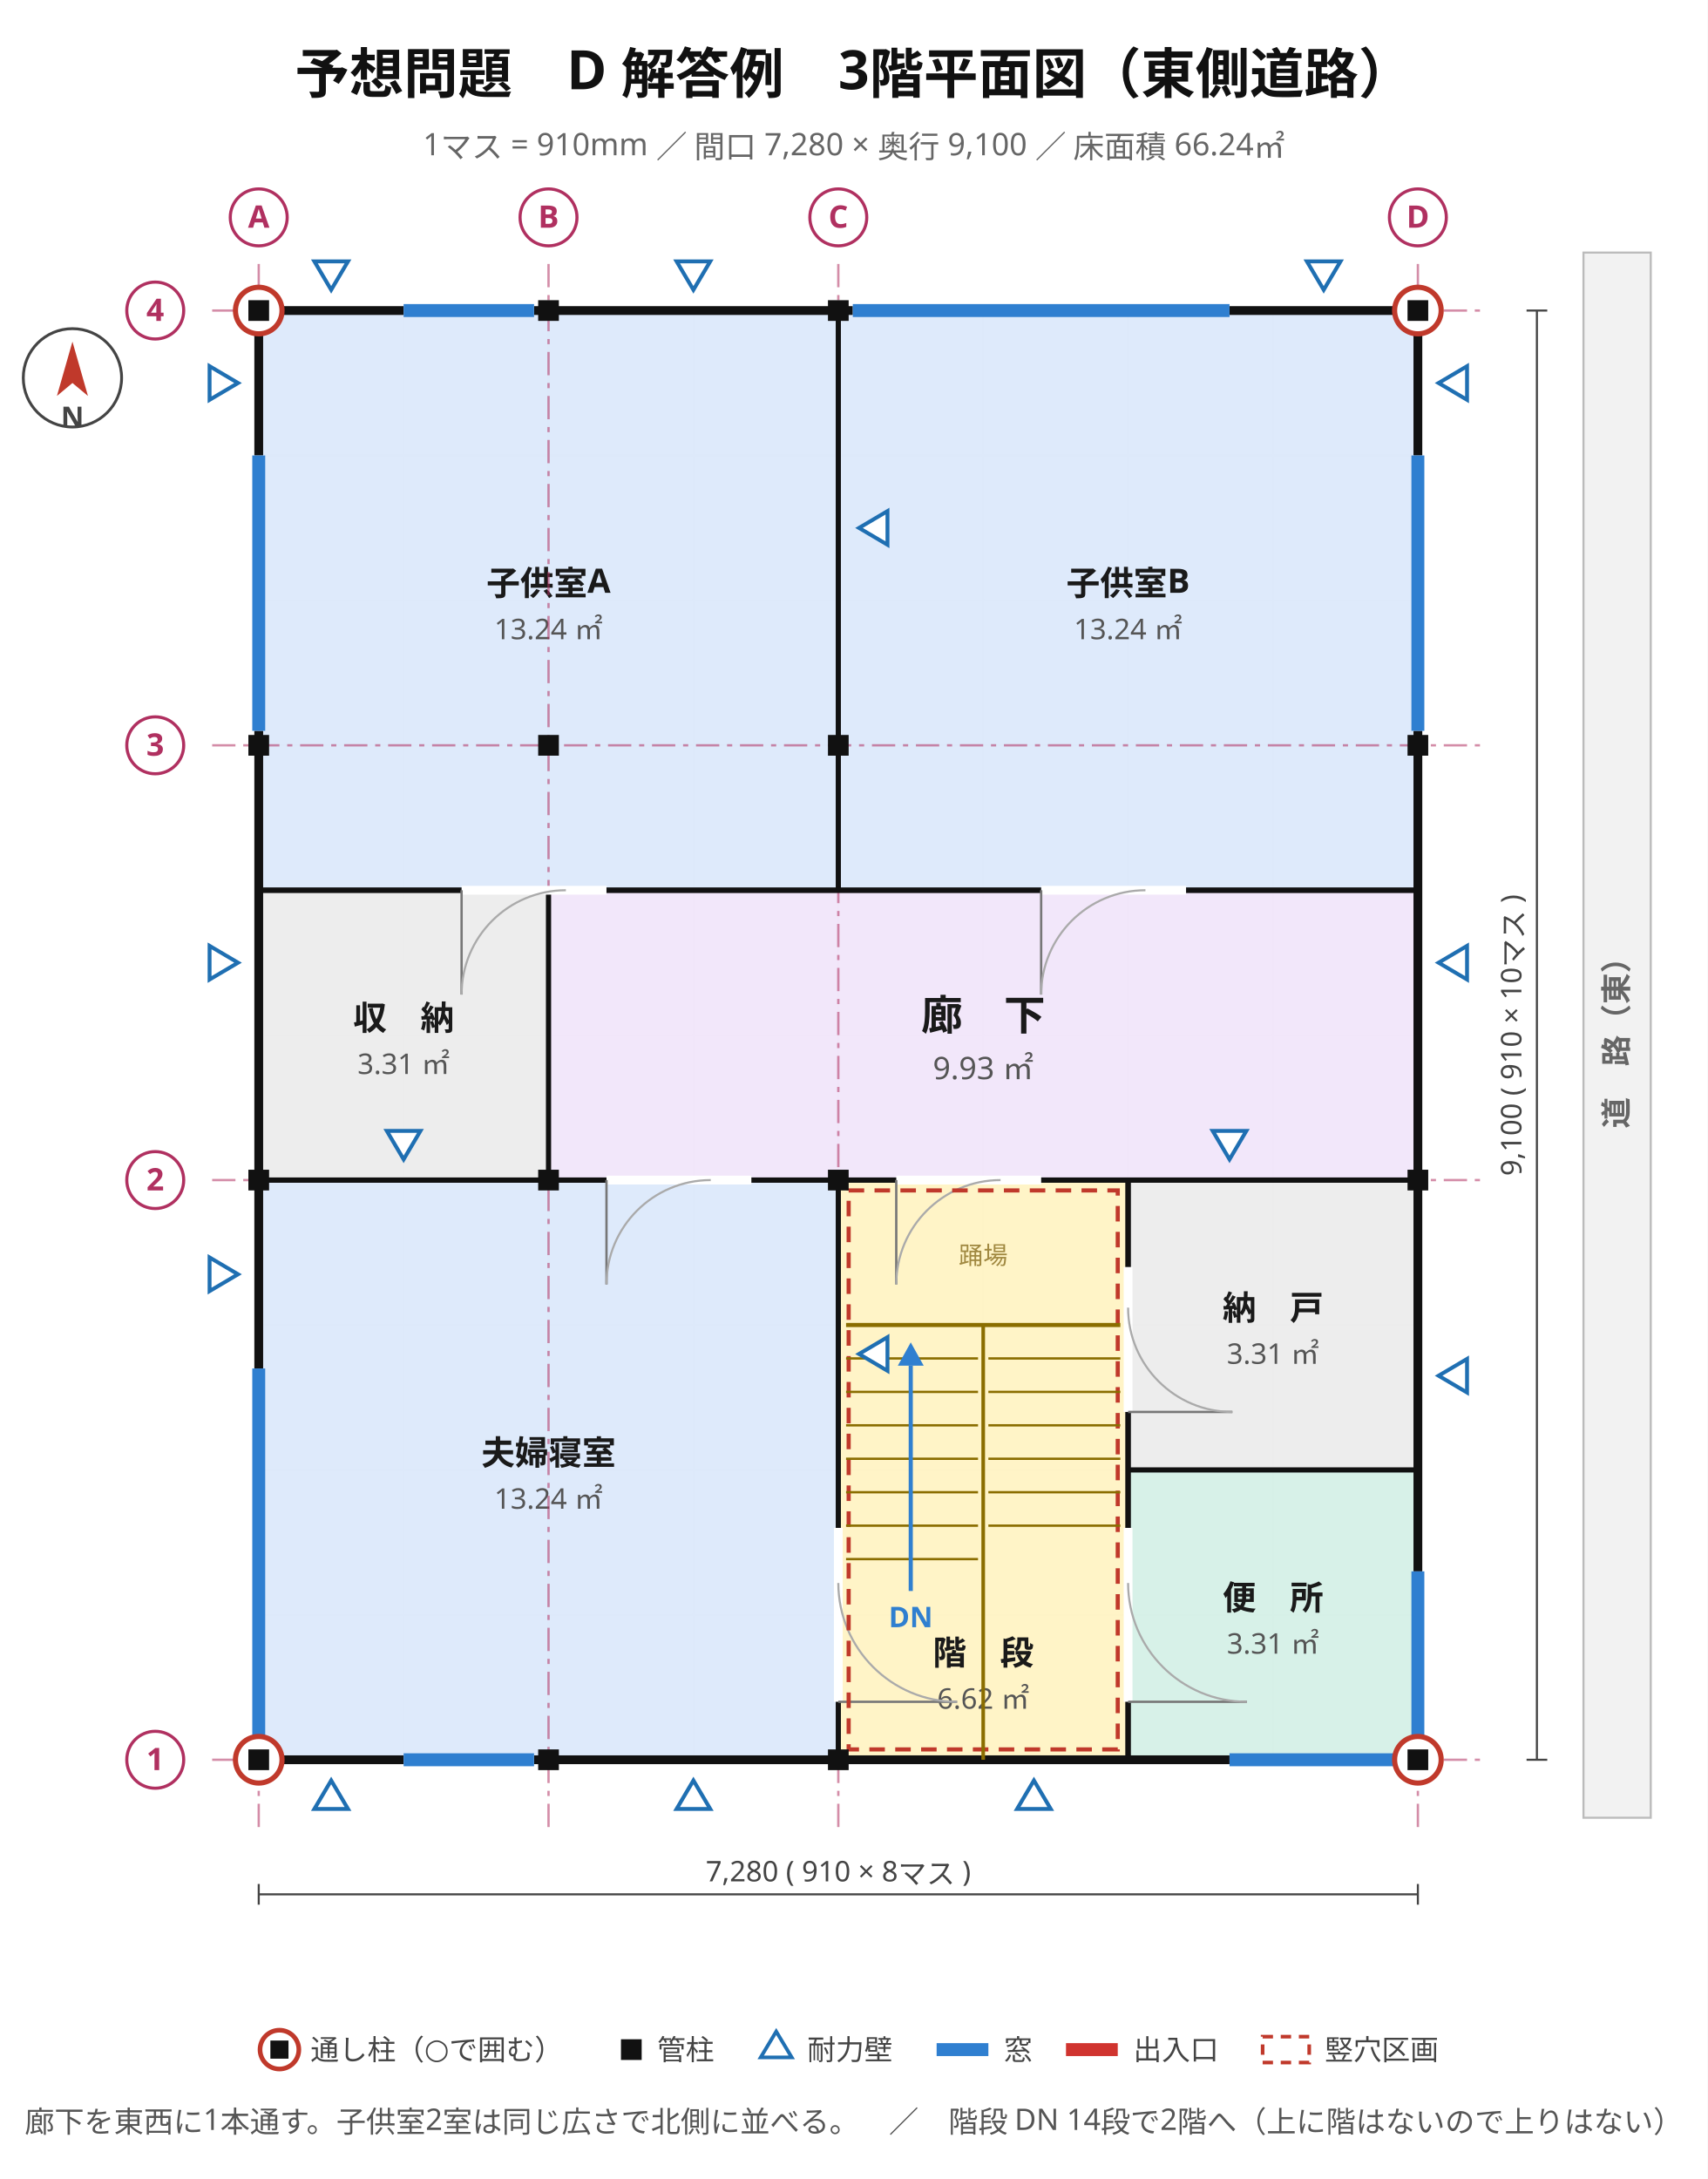
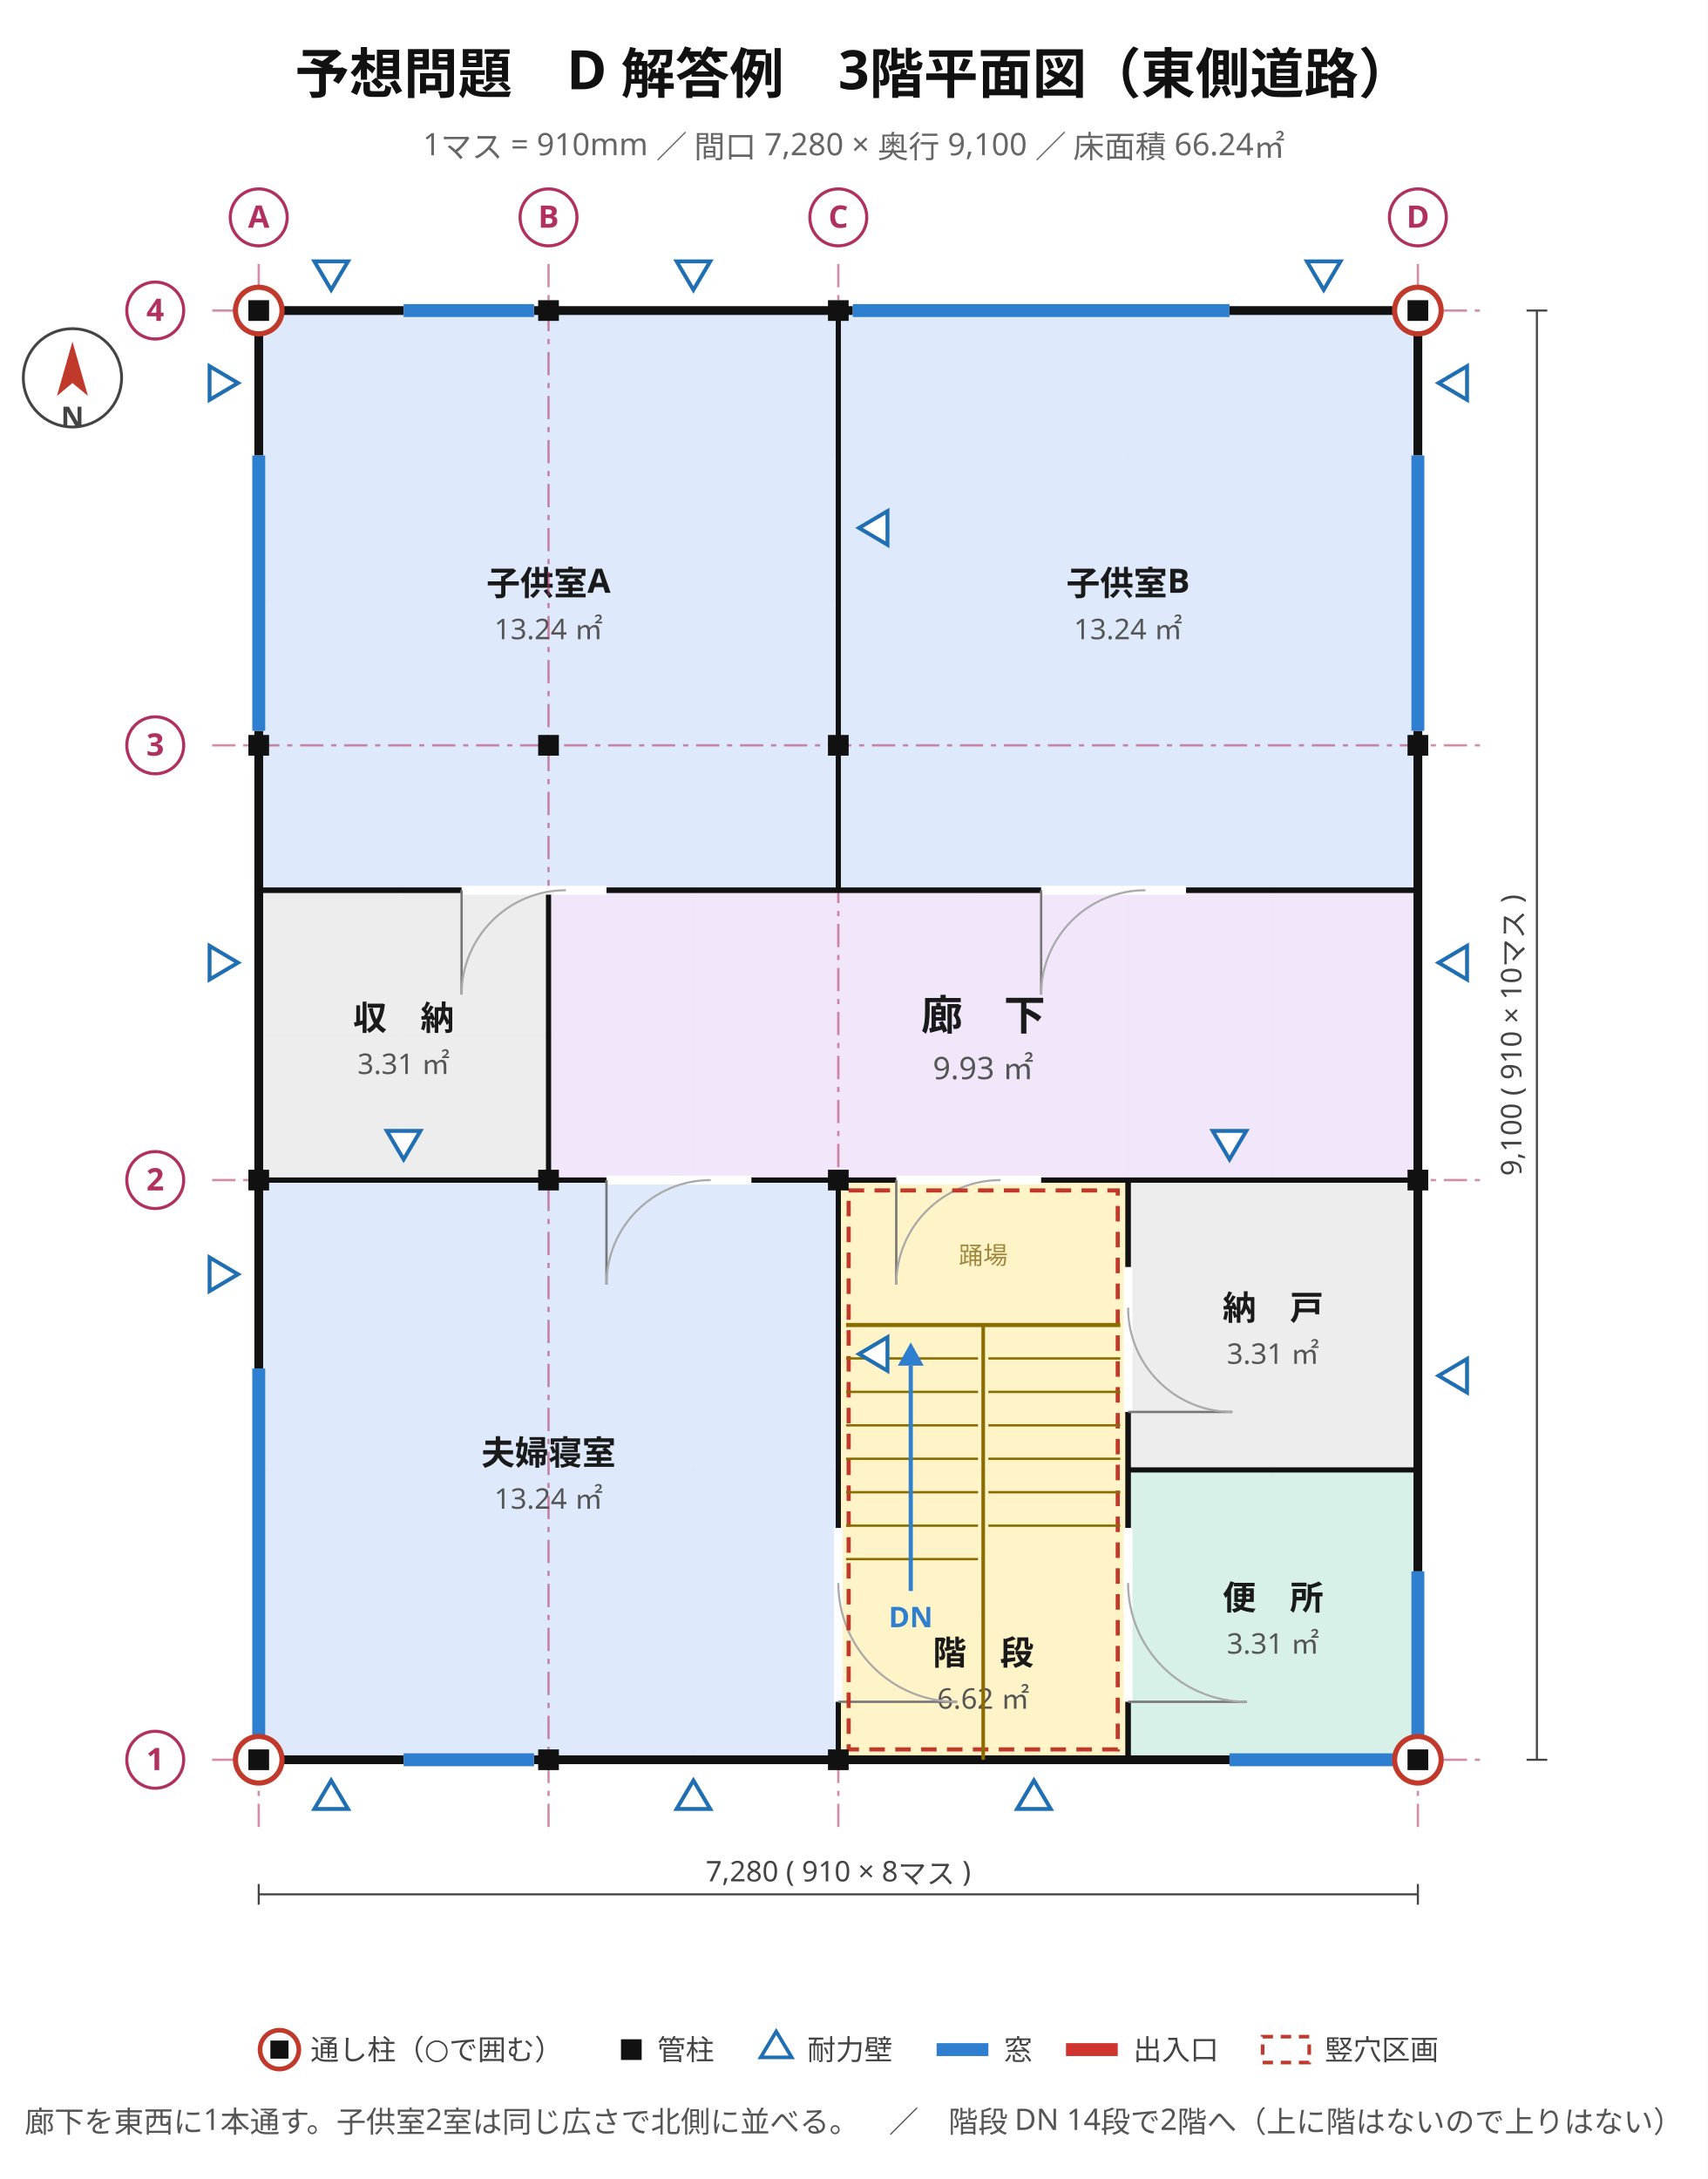
<svg xmlns="http://www.w3.org/2000/svg" viewBox="0 0 660 842" width="660" height="842" font-family="'Hiragino Sans','Hiragino Kaku Gothic ProN','Noto Sans JP','Yu Gothic',Meiryo,'IPAGothic',sans-serif">
  <rect width="660" height="842" fill="#ffffff" />
  <text x="330" y="36" font-size="21" text-anchor="middle" fill="#111" font-weight="700" font-family="'Hiragino Sans','Hiragino Kaku Gothic ProN','Noto Sans JP','Yu Gothic',Meiryo,'IPAGothic',sans-serif">予想問題　D 解答例　3階平面図（東側道路）</text>
  <text x="330" y="60" font-size="12" text-anchor="middle" fill="#666" font-weight="400" font-family="'Hiragino Sans','Hiragino Kaku Gothic ProN','Noto Sans JP','Yu Gothic',Meiryo,'IPAGothic',sans-serif">1マス = 910mm ／ 間口 7,280 × 奥行 9,100 ／ 床面積 66.24㎡</text>
  <line x1="100" y1="120" x2="100" y2="680" stroke="#e8e8e8" stroke-width="0.7" />
  <line x1="156" y1="120" x2="156" y2="680" stroke="#e8e8e8" stroke-width="0.7" />
  <line x1="212" y1="120" x2="212" y2="680" stroke="#e8e8e8" stroke-width="0.7" />
  <line x1="268" y1="120" x2="268" y2="680" stroke="#e8e8e8" stroke-width="0.7" />
  <line x1="324" y1="120" x2="324" y2="680" stroke="#e8e8e8" stroke-width="0.7" />
  <line x1="380" y1="120" x2="380" y2="680" stroke="#e8e8e8" stroke-width="0.7" />
  <line x1="436" y1="120" x2="436" y2="680" stroke="#e8e8e8" stroke-width="0.7" />
  <line x1="492" y1="120" x2="492" y2="680" stroke="#e8e8e8" stroke-width="0.7" />
  <line x1="548" y1="120" x2="548" y2="680" stroke="#e8e8e8" stroke-width="0.7" />
  <line x1="100" y1="680" x2="548" y2="680" stroke="#e8e8e8" stroke-width="0.7" />
  <line x1="100" y1="624" x2="548" y2="624" stroke="#e8e8e8" stroke-width="0.7" />
  <line x1="100" y1="568" x2="548" y2="568" stroke="#e8e8e8" stroke-width="0.7" />
  <line x1="100" y1="512" x2="548" y2="512" stroke="#e8e8e8" stroke-width="0.7" />
  <line x1="100" y1="456" x2="548" y2="456" stroke="#e8e8e8" stroke-width="0.7" />
  <line x1="100" y1="400" x2="548" y2="400" stroke="#e8e8e8" stroke-width="0.7" />
  <line x1="100" y1="344" x2="548" y2="344" stroke="#e8e8e8" stroke-width="0.7" />
  <line x1="100" y1="288" x2="548" y2="288" stroke="#e8e8e8" stroke-width="0.7" />
  <line x1="100" y1="232" x2="548" y2="232" stroke="#e8e8e8" stroke-width="0.7" />
  <line x1="100" y1="176" x2="548" y2="176" stroke="#e8e8e8" stroke-width="0.7" />
  <line x1="100" y1="120" x2="548" y2="120" stroke="#e8e8e8" stroke-width="0.7" />
  <rect x="100" y="456" width="224" height="224" fill="#dce9fb" stroke="#4a76b8" stroke-width="1.2" opacity="0.95" />
  <text x="212" y="566" font-size="13" text-anchor="middle" fill="#1a1a1a" font-weight="700" font-family="'Hiragino Sans','Hiragino Kaku Gothic ProN','Noto Sans JP','Yu Gothic',Meiryo,'IPAGothic',sans-serif">夫婦寝室</text>
  <text x="212" y="583" font-size="11" text-anchor="middle" fill="#555" font-weight="400" font-family="'Hiragino Sans','Hiragino Kaku Gothic ProN','Noto Sans JP','Yu Gothic',Meiryo,'IPAGothic',sans-serif">13.24 ㎡</text>
  <rect x="324" y="456" width="112" height="224" fill="#fff3c4" stroke="#bb9508" stroke-width="1.2" opacity="0.95" />
  <text x="380" y="643.28" font-size="13" text-anchor="middle" fill="#1a1a1a" font-weight="700" font-family="'Hiragino Sans','Hiragino Kaku Gothic ProN','Noto Sans JP','Yu Gothic',Meiryo,'IPAGothic',sans-serif">階　段</text>
  <text x="380" y="660.28" font-size="11" text-anchor="middle" fill="#555" font-weight="400" font-family="'Hiragino Sans','Hiragino Kaku Gothic ProN','Noto Sans JP','Yu Gothic',Meiryo,'IPAGothic',sans-serif">6.62 ㎡</text>
  <rect x="436" y="568" width="112" height="112" fill="#d5f0e7" stroke="#2f9077" stroke-width="1.2" opacity="0.95" />
  <text x="492" y="622" font-size="13" text-anchor="middle" fill="#1a1a1a" font-weight="700" font-family="'Hiragino Sans','Hiragino Kaku Gothic ProN','Noto Sans JP','Yu Gothic',Meiryo,'IPAGothic',sans-serif">便　所</text>
  <text x="492" y="639" font-size="11" text-anchor="middle" fill="#555" font-weight="400" font-family="'Hiragino Sans','Hiragino Kaku Gothic ProN','Noto Sans JP','Yu Gothic',Meiryo,'IPAGothic',sans-serif">3.31 ㎡</text>
  <rect x="436" y="456" width="112" height="112" fill="#ececec" stroke="#8a8a8a" stroke-width="1.2" opacity="0.95" />
  <text x="492" y="510" font-size="13" text-anchor="middle" fill="#1a1a1a" font-weight="700" font-family="'Hiragino Sans','Hiragino Kaku Gothic ProN','Noto Sans JP','Yu Gothic',Meiryo,'IPAGothic',sans-serif">納　戸</text>
  <text x="492" y="527" font-size="11" text-anchor="middle" fill="#555" font-weight="400" font-family="'Hiragino Sans','Hiragino Kaku Gothic ProN','Noto Sans JP','Yu Gothic',Meiryo,'IPAGothic',sans-serif">3.31 ㎡</text>
  <rect x="100" y="344" width="112" height="112" fill="#ececec" stroke="#8a8a8a" stroke-width="1.2" opacity="0.95" />
  <text x="156" y="398" font-size="13" text-anchor="middle" fill="#1a1a1a" font-weight="700" font-family="'Hiragino Sans','Hiragino Kaku Gothic ProN','Noto Sans JP','Yu Gothic',Meiryo,'IPAGothic',sans-serif">収　納</text>
  <text x="156" y="415" font-size="11" text-anchor="middle" fill="#555" font-weight="400" font-family="'Hiragino Sans','Hiragino Kaku Gothic ProN','Noto Sans JP','Yu Gothic',Meiryo,'IPAGothic',sans-serif">3.31 ㎡</text>
  <rect x="212" y="344" width="336" height="112" fill="#f1e6fa" stroke="#8b62b5" stroke-width="1.2" opacity="0.95" />
  <text x="380" y="398" font-size="16" text-anchor="middle" fill="#1a1a1a" font-weight="700" font-family="'Hiragino Sans','Hiragino Kaku Gothic ProN','Noto Sans JP','Yu Gothic',Meiryo,'IPAGothic',sans-serif">廊　下</text>
  <text x="380" y="417" font-size="12" text-anchor="middle" fill="#555" font-weight="400" font-family="'Hiragino Sans','Hiragino Kaku Gothic ProN','Noto Sans JP','Yu Gothic',Meiryo,'IPAGothic',sans-serif">9.93 ㎡</text>
  <rect x="100" y="120" width="224" height="224" fill="#dce9fb" stroke="#4a76b8" stroke-width="1.2" opacity="0.95" />
  <text x="212" y="230" font-size="13" text-anchor="middle" fill="#1a1a1a" font-weight="700" font-family="'Hiragino Sans','Hiragino Kaku Gothic ProN','Noto Sans JP','Yu Gothic',Meiryo,'IPAGothic',sans-serif">子供室A</text>
  <text x="212" y="247" font-size="11" text-anchor="middle" fill="#555" font-weight="400" font-family="'Hiragino Sans','Hiragino Kaku Gothic ProN','Noto Sans JP','Yu Gothic',Meiryo,'IPAGothic',sans-serif">13.24 ㎡</text>
  <rect x="324" y="120" width="224" height="224" fill="#dce9fb" stroke="#4a76b8" stroke-width="1.2" opacity="0.95" />
  <text x="436" y="230" font-size="13" text-anchor="middle" fill="#1a1a1a" font-weight="700" font-family="'Hiragino Sans','Hiragino Kaku Gothic ProN','Noto Sans JP','Yu Gothic',Meiryo,'IPAGothic',sans-serif">子供室B</text>
  <text x="436" y="247" font-size="11" text-anchor="middle" fill="#555" font-weight="400" font-family="'Hiragino Sans','Hiragino Kaku Gothic ProN','Noto Sans JP','Yu Gothic',Meiryo,'IPAGothic',sans-serif">13.24 ㎡</text>
  <line x1="100" y1="102" x2="100" y2="706" stroke="#b03060" stroke-width="0.9" stroke-dasharray="9 3 2 3" opacity="0.55" />
  <line x1="212" y1="102" x2="212" y2="706" stroke="#b03060" stroke-width="0.9" stroke-dasharray="9 3 2 3" opacity="0.55" />
  <line x1="324" y1="102" x2="324" y2="706" stroke="#b03060" stroke-width="0.9" stroke-dasharray="9 3 2 3" opacity="0.55" />
  <line x1="548" y1="102" x2="548" y2="706" stroke="#b03060" stroke-width="0.9" stroke-dasharray="9 3 2 3" opacity="0.55" />
  <line x1="82" y1="680" x2="574" y2="680" stroke="#b03060" stroke-width="0.9" stroke-dasharray="9 3 2 3" opacity="0.55" />
  <line x1="82" y1="456" x2="574" y2="456" stroke="#b03060" stroke-width="0.9" stroke-dasharray="9 3 2 3" opacity="0.55" />
  <line x1="82" y1="288" x2="574" y2="288" stroke="#b03060" stroke-width="0.9" stroke-dasharray="9 3 2 3" opacity="0.55" />
  <line x1="82" y1="120" x2="574" y2="120" stroke="#b03060" stroke-width="0.9" stroke-dasharray="9 3 2 3" opacity="0.55" />
  <rect x="100" y="120" width="448" height="560" stroke="#111" stroke-width="3.4" fill="none" />
  <line x1="548" y1="674.4" x2="548" y2="607.2" stroke="#ffffff" stroke-width="4.2" />
  <line x1="548" y1="674.4" x2="548" y2="607.2" stroke="#2f7fd0" stroke-width="5.0" />
  <line x1="548" y1="282.4" x2="548" y2="176" stroke="#ffffff" stroke-width="4.2" />
  <line x1="548" y1="282.4" x2="548" y2="176" stroke="#2f7fd0" stroke-width="5.0" />
  <line x1="156" y1="680" x2="206.4" y2="680" stroke="#ffffff" stroke-width="4.2" />
  <line x1="156" y1="680" x2="206.4" y2="680" stroke="#2f7fd0" stroke-width="5.0" />
  <line x1="475.2" y1="680" x2="542.4" y2="680" stroke="#ffffff" stroke-width="4.2" />
  <line x1="475.2" y1="680" x2="542.4" y2="680" stroke="#2f7fd0" stroke-width="5.0" />
  <line x1="156" y1="120" x2="206.4" y2="120" stroke="#ffffff" stroke-width="4.2" />
  <line x1="156" y1="120" x2="206.4" y2="120" stroke="#2f7fd0" stroke-width="5.0" />
  <line x1="329.6" y1="120" x2="475.2" y2="120" stroke="#ffffff" stroke-width="4.2" />
  <line x1="329.6" y1="120" x2="475.2" y2="120" stroke="#2f7fd0" stroke-width="5.0" />
  <line x1="100" y1="674.4" x2="100" y2="528.8" stroke="#ffffff" stroke-width="4.2" />
  <line x1="100" y1="674.4" x2="100" y2="528.8" stroke="#2f7fd0" stroke-width="5.0" />
  <line x1="100" y1="282.4" x2="100" y2="176" stroke="#ffffff" stroke-width="4.2" />
  <line x1="100" y1="282.4" x2="100" y2="176" stroke="#2f7fd0" stroke-width="5.0" />
+   <line x1="212" y1="344" x2="548" y2="344" stroke="#111" stroke-width="2.0" />
+   <line x1="100" y1="344" x2="212" y2="344" stroke="#111" stroke-width="2.0" />
+   <line x1="324" y1="456" x2="436" y2="456" stroke="#111" stroke-width="2.0" />
+   <line x1="324" y1="344" x2="548" y2="344" stroke="#111" stroke-width="2.0" />
+   <line x1="100" y1="456" x2="212" y2="456" stroke="#111" stroke-width="2.0" />
  <line x1="436" y1="568" x2="548" y2="568" stroke="#111" stroke-width="2.0" />
-   <line x1="100" y1="344" x2="212" y2="344" stroke="#111" stroke-width="2.0" />
-   <line x1="324" y1="344" x2="548" y2="344" stroke="#111" stroke-width="2.0" />
-   <line x1="324" y1="344" x2="324" y2="120" stroke="#111" stroke-width="2.0" />
+   <line x1="100" y1="344" x2="324" y2="344" stroke="#111" stroke-width="2.0" />
+   <line x1="212" y1="456" x2="548" y2="456" stroke="#111" stroke-width="2.0" />
  <line x1="436" y1="680" x2="436" y2="568" stroke="#111" stroke-width="2.0" />
-   <line x1="212" y1="344" x2="548" y2="344" stroke="#111" stroke-width="2.0" />
-   <line x1="324" y1="456" x2="436" y2="456" stroke="#111" stroke-width="2.0" />
-   <line x1="212" y1="456" x2="212" y2="344" stroke="#111" stroke-width="2.0" />
-   <line x1="100" y1="456" x2="212" y2="456" stroke="#111" stroke-width="2.0" />
-   <line x1="100" y1="344" x2="324" y2="344" stroke="#111" stroke-width="2.0" />
-   <line x1="436" y1="680" x2="436" y2="456" stroke="#111" stroke-width="2.0" />
-   <line x1="212" y1="456" x2="548" y2="456" stroke="#111" stroke-width="2.0" />
  <line x1="436" y1="456" x2="548" y2="456" stroke="#111" stroke-width="2.0" />
  <line x1="100" y1="456" x2="324" y2="456" stroke="#111" stroke-width="2.0" />
+   <line x1="324" y1="680" x2="324" y2="456" stroke="#111" stroke-width="2.0" />
  <line x1="436" y1="568" x2="436" y2="456" stroke="#111" stroke-width="2.0" />
-   <line x1="324" y1="680" x2="324" y2="456" stroke="#111" stroke-width="2.0" />
+   <line x1="212" y1="456" x2="212" y2="344" stroke="#111" stroke-width="2.0" />
+   <line x1="324" y1="344" x2="324" y2="120" stroke="#111" stroke-width="2.0" />
+   <line x1="436" y1="680" x2="436" y2="456" stroke="#111" stroke-width="2.0" />
  <line x1="324" y1="657.6" x2="324" y2="590.4" stroke="#ffffff" stroke-width="3.4" />
  <line x1="324" y1="657.6" x2="369.92" y2="657.6" stroke="#777" stroke-width="0.9" />
  <path d="M 369.9 657.6 A 45.9 45.9 0 0 1 324.0 611.7" stroke="#aaa" stroke-width="0.8" fill="none" />
  <line x1="436" y1="657.6" x2="436" y2="590.4" stroke="#ffffff" stroke-width="3.4" />
  <line x1="436" y1="657.6" x2="481.92" y2="657.6" stroke="#777" stroke-width="0.9" />
  <path d="M 481.9 657.6 A 45.9 45.9 0 0 1 436.0 611.7" stroke="#aaa" stroke-width="0.8" fill="none" />
  <line x1="436" y1="545.6" x2="436" y2="489.6" stroke="#ffffff" stroke-width="3.4" />
  <line x1="436" y1="545.6" x2="476.32" y2="545.6" stroke="#777" stroke-width="0.9" />
  <path d="M 476.3 545.6 A 40.3 40.3 0 0 1 436.0 505.3" stroke="#aaa" stroke-width="0.8" fill="none" />
  <line x1="346.4" y1="456" x2="402.4" y2="456" stroke="#ffffff" stroke-width="3.4" />
  <line x1="346.4" y1="456" x2="346.4" y2="496.32" stroke="#777" stroke-width="0.9" />
  <path d="M 346.4 496.3 A 40.3 40.3 0 0 1 386.7 456.0" stroke="#aaa" stroke-width="0.8" fill="none" />
  <line x1="234.4" y1="456" x2="290.4" y2="456" stroke="#ffffff" stroke-width="3.4" />
  <line x1="234.4" y1="456" x2="234.4" y2="496.32" stroke="#777" stroke-width="0.9" />
  <path d="M 234.4 496.3 A 40.3 40.3 0 0 1 274.7 456.0" stroke="#aaa" stroke-width="0.8" fill="none" />
  <line x1="178.4" y1="344" x2="234.4" y2="344" stroke="#ffffff" stroke-width="3.4" />
  <line x1="178.4" y1="344" x2="178.4" y2="384.32" stroke="#777" stroke-width="0.9" />
  <path d="M 178.4 384.3 A 40.3 40.3 0 0 1 218.7 344.0" stroke="#aaa" stroke-width="0.8" fill="none" />
  <line x1="402.4" y1="344" x2="458.4" y2="344" stroke="#ffffff" stroke-width="3.4" />
  <line x1="402.4" y1="344" x2="402.4" y2="384.32" stroke="#777" stroke-width="0.9" />
  <path d="M 402.4 384.3 A 40.3 40.3 0 0 1 442.7 344.0" stroke="#aaa" stroke-width="0.8" fill="none" />
  <rect x="328" y="460" width="104" height="216" fill="none" stroke="#c0392b" stroke-width="1.6" stroke-dasharray="6 4" />
  <line x1="327" y1="512" x2="433" y2="512" stroke="#8a6d00" stroke-width="1.6" />
  <line x1="380" y1="680" x2="380" y2="512" stroke="#8a6d00" stroke-width="1.4" />
  <line x1="382" y1="524.92" x2="433" y2="524.92" stroke="#8a6d00" stroke-width="0.9" />
  <line x1="382" y1="537.85" x2="433" y2="537.85" stroke="#8a6d00" stroke-width="0.9" />
  <line x1="382" y1="550.77" x2="433" y2="550.77" stroke="#8a6d00" stroke-width="0.9" />
  <line x1="382" y1="563.69" x2="433" y2="563.69" stroke="#8a6d00" stroke-width="0.9" />
  <line x1="382" y1="576.62" x2="433" y2="576.62" stroke="#8a6d00" stroke-width="0.9" />
  <line x1="382" y1="589.54" x2="433" y2="589.54" stroke="#8a6d00" stroke-width="0.9" />
  <line x1="327" y1="524.92" x2="378" y2="524.92" stroke="#8a6d00" stroke-width="0.9" />
  <line x1="327" y1="537.85" x2="378" y2="537.85" stroke="#8a6d00" stroke-width="0.9" />
  <line x1="327" y1="550.77" x2="378" y2="550.77" stroke="#8a6d00" stroke-width="0.9" />
  <line x1="327" y1="563.69" x2="378" y2="563.69" stroke="#8a6d00" stroke-width="0.9" />
  <line x1="327" y1="576.62" x2="378" y2="576.62" stroke="#8a6d00" stroke-width="0.9" />
  <line x1="327" y1="589.54" x2="378" y2="589.54" stroke="#8a6d00" stroke-width="0.9" />
  <line x1="327" y1="602.46" x2="378" y2="602.46" stroke="#8a6d00" stroke-width="0.9" />
  <line x1="352" y1="614.78" x2="352" y2="527.72" stroke="#2f7fd0" stroke-width="1.6" />
  <polygon points="352,518.72 347,527.72 357,527.72" fill="#2f7fd0" />
  <text x="352" y="628.78" font-size="11" text-anchor="middle" fill="#2f7fd0" font-weight="700" font-family="'Hiragino Sans','Hiragino Kaku Gothic ProN','Noto Sans JP','Yu Gothic',Meiryo,'IPAGothic',sans-serif">DN</text>
  <text x="380" y="488.48" font-size="9.5" text-anchor="middle" fill="#a08840" font-weight="400" font-family="'Hiragino Sans','Hiragino Kaku Gothic ProN','Noto Sans JP','Yu Gothic',Meiryo,'IPAGothic',sans-serif">踊場</text>
  <polygon points="92,492.4 81,485.9 81,498.9" fill="#ffffff" stroke="#1f6fb2" stroke-width="1.5" />
  <polygon points="92,372 81,365.5 81,378.5" fill="#ffffff" stroke="#1f6fb2" stroke-width="1.5" />
  <polygon points="92,148 81,141.5 81,154.5" fill="#ffffff" stroke="#1f6fb2" stroke-width="1.5" />
  <polygon points="332,523.2 343,516.7 343,529.7" fill="#ffffff" stroke="#1f6fb2" stroke-width="1.5" />
  <polygon points="332,204 343,197.5 343,210.5" fill="#ffffff" stroke="#1f6fb2" stroke-width="1.5" />
  <polygon points="556,531.6 567,525.1 567,538.1" fill="#ffffff" stroke="#1f6fb2" stroke-width="1.5" />
  <polygon points="556,372 567,365.5 567,378.5" fill="#ffffff" stroke="#1f6fb2" stroke-width="1.5" />
  <polygon points="556,148 567,141.5 567,154.5" fill="#ffffff" stroke="#1f6fb2" stroke-width="1.5" />
  <polygon points="128,688 121.5,699 134.5,699" fill="#ffffff" stroke="#1f6fb2" stroke-width="1.5" />
  <polygon points="268,688 261.5,699 274.5,699" fill="#ffffff" stroke="#1f6fb2" stroke-width="1.5" />
  <polygon points="399.6,688 393.1,699 406.1,699" fill="#ffffff" stroke="#1f6fb2" stroke-width="1.5" />
  <polygon points="156,448 149.5,437 162.5,437" fill="#ffffff" stroke="#1f6fb2" stroke-width="1.5" />
  <polygon points="475.2,448 468.7,437 481.7,437" fill="#ffffff" stroke="#1f6fb2" stroke-width="1.5" />
  <polygon points="128,112 121.5,101 134.5,101" fill="#ffffff" stroke="#1f6fb2" stroke-width="1.5" />
  <polygon points="268,112 261.5,101 274.5,101" fill="#ffffff" stroke="#1f6fb2" stroke-width="1.5" />
  <polygon points="511.6,112 505.1,101 518.1,101" fill="#ffffff" stroke="#1f6fb2" stroke-width="1.5" />
  <rect x="208" y="676" width="8" height="8" fill="#111" />
  <rect x="320" y="676" width="8" height="8" fill="#111" />
  <rect x="96" y="452" width="8" height="8" fill="#111" />
  <rect x="544" y="452" width="8" height="8" fill="#111" />
  <rect x="96" y="284" width="8" height="8" fill="#111" />
  <rect x="544" y="284" width="8" height="8" fill="#111" />
  <rect x="208" y="116" width="8" height="8" fill="#111" />
  <rect x="320" y="116" width="8" height="8" fill="#111" />
  <rect x="208" y="452" width="8" height="8" fill="#111" />
  <rect x="320" y="452" width="8" height="8" fill="#111" />
  <rect x="208" y="284" width="8" height="8" fill="#111" />
  <rect x="320" y="284" width="8" height="8" fill="#111" />
  <circle cx="100" cy="680" r="9" fill="#ffffff" stroke="#c0392b" stroke-width="2.0" />
  <rect x="96" y="676" width="8" height="8" fill="#111" />
  <circle cx="548" cy="680" r="9" fill="#ffffff" stroke="#c0392b" stroke-width="2.0" />
  <rect x="544" y="676" width="8" height="8" fill="#111" />
  <circle cx="100" cy="120" r="9" fill="#ffffff" stroke="#c0392b" stroke-width="2.0" />
  <rect x="96" y="116" width="8" height="8" fill="#111" />
  <circle cx="548" cy="120" r="9" fill="#ffffff" stroke="#c0392b" stroke-width="2.0" />
  <rect x="544" y="116" width="8" height="8" fill="#111" />
  <circle cx="100" cy="84" r="11" fill="#ffffff" stroke="#b03060" stroke-width="1.2" />
  <text x="100" y="88" font-size="12" text-anchor="middle" fill="#b03060" font-weight="700" font-family="'Hiragino Sans','Hiragino Kaku Gothic ProN','Noto Sans JP','Yu Gothic',Meiryo,'IPAGothic',sans-serif">A</text>
  <circle cx="212" cy="84" r="11" fill="#ffffff" stroke="#b03060" stroke-width="1.2" />
  <text x="212" y="88" font-size="12" text-anchor="middle" fill="#b03060" font-weight="700" font-family="'Hiragino Sans','Hiragino Kaku Gothic ProN','Noto Sans JP','Yu Gothic',Meiryo,'IPAGothic',sans-serif">B</text>
  <circle cx="324" cy="84" r="11" fill="#ffffff" stroke="#b03060" stroke-width="1.2" />
  <text x="324" y="88" font-size="12" text-anchor="middle" fill="#b03060" font-weight="700" font-family="'Hiragino Sans','Hiragino Kaku Gothic ProN','Noto Sans JP','Yu Gothic',Meiryo,'IPAGothic',sans-serif">C</text>
  <circle cx="548" cy="84" r="11" fill="#ffffff" stroke="#b03060" stroke-width="1.2" />
  <text x="548" y="88" font-size="12" text-anchor="middle" fill="#b03060" font-weight="700" font-family="'Hiragino Sans','Hiragino Kaku Gothic ProN','Noto Sans JP','Yu Gothic',Meiryo,'IPAGothic',sans-serif">D</text>
  <circle cx="60" cy="680" r="11" fill="#ffffff" stroke="#b03060" stroke-width="1.2" />
  <text x="60" y="684" font-size="12" text-anchor="middle" fill="#b03060" font-weight="700" font-family="'Hiragino Sans','Hiragino Kaku Gothic ProN','Noto Sans JP','Yu Gothic',Meiryo,'IPAGothic',sans-serif">1</text>
  <circle cx="60" cy="456" r="11" fill="#ffffff" stroke="#b03060" stroke-width="1.2" />
  <text x="60" y="460" font-size="12" text-anchor="middle" fill="#b03060" font-weight="700" font-family="'Hiragino Sans','Hiragino Kaku Gothic ProN','Noto Sans JP','Yu Gothic',Meiryo,'IPAGothic',sans-serif">2</text>
  <circle cx="60" cy="288" r="11" fill="#ffffff" stroke="#b03060" stroke-width="1.2" />
  <text x="60" y="292" font-size="12" text-anchor="middle" fill="#b03060" font-weight="700" font-family="'Hiragino Sans','Hiragino Kaku Gothic ProN','Noto Sans JP','Yu Gothic',Meiryo,'IPAGothic',sans-serif">3</text>
  <circle cx="60" cy="120" r="11" fill="#ffffff" stroke="#b03060" stroke-width="1.2" />
  <text x="60" y="124" font-size="12" text-anchor="middle" fill="#b03060" font-weight="700" font-family="'Hiragino Sans','Hiragino Kaku Gothic ProN','Noto Sans JP','Yu Gothic',Meiryo,'IPAGothic',sans-serif">4</text>
  <line x1="100" y1="732" x2="548" y2="732" stroke="#444" stroke-width="0.8" />
  <line x1="100" y1="728" x2="100" y2="736" stroke="#444" stroke-width="0.8" />
  <line x1="548" y1="728" x2="548" y2="736" stroke="#444" stroke-width="0.8" />
  <text x="324" y="727" font-size="11" text-anchor="middle" fill="#444" font-weight="400" font-family="'Hiragino Sans','Hiragino Kaku Gothic ProN','Noto Sans JP','Yu Gothic',Meiryo,'IPAGothic',sans-serif">7,280  ( 910 × 8マス )</text>
  <line x1="594" y1="680" x2="594" y2="120" stroke="#444" stroke-width="0.8" />
  <line x1="590" y1="680" x2="598" y2="680" stroke="#444" stroke-width="0.8" />
  <line x1="590" y1="120" x2="598" y2="120" stroke="#444" stroke-width="0.8" />
  <g transform="translate(588,400) rotate(-90)">
    <text x="0" y="0" font-size="11" text-anchor="middle" fill="#444" font-weight="400" font-family="'Hiragino Sans','Hiragino Kaku Gothic ProN','Noto Sans JP','Yu Gothic',Meiryo,'IPAGothic',sans-serif">9,100  ( 910 × 10マス )</text>
  </g>
  <circle cx="28" cy="146" r="19" fill="#ffffff" stroke="#444" stroke-width="1.1" />
  <polygon points="28,132 22,153 28,148 34,153" fill="#c0392b" />
  <text x="28" y="165" font-size="11" text-anchor="middle" fill="#444" font-weight="700" font-family="'Hiragino Sans','Hiragino Kaku Gothic ProN','Noto Sans JP','Yu Gothic',Meiryo,'IPAGothic',sans-serif">N</text>
-   <rect x="612" y="97.6" width="26" height="604.8" fill="#f2f2f2" stroke="#bbb" stroke-width="0.8" />
-   <g transform="translate(629,400) rotate(-90)">
-     <text x="0" y="0" font-size="12" text-anchor="middle" fill="#666" font-weight="700" font-family="'Hiragino Sans','Hiragino Kaku Gothic ProN','Noto Sans JP','Yu Gothic',Meiryo,'IPAGothic',sans-serif">道　路（東）</text>
-   </g>
  <circle cx="108" cy="792" r="7.5" fill="#ffffff" stroke="#c0392b" stroke-width="1.8" />
  <rect x="104.5" y="788.5" width="7" height="7" fill="#111" />
  <text x="120" y="796" font-size="11" text-anchor="start" fill="#444" font-weight="400" font-family="'Hiragino Sans','Hiragino Kaku Gothic ProN','Noto Sans JP','Yu Gothic',Meiryo,'IPAGothic',sans-serif">通し柱（○で囲む）</text>
  <rect x="240" y="788" width="8" height="8" fill="#111" />
  <text x="254" y="796" font-size="11" text-anchor="start" fill="#444" font-weight="400" font-family="'Hiragino Sans','Hiragino Kaku Gothic ProN','Noto Sans JP','Yu Gothic',Meiryo,'IPAGothic',sans-serif">管柱</text>
  <polygon points="300,785 294,795 306,795" fill="#fff" stroke="#1f6fb2" stroke-width="1.4" />
  <text x="312" y="796" font-size="11" text-anchor="start" fill="#444" font-weight="400" font-family="'Hiragino Sans','Hiragino Kaku Gothic ProN','Noto Sans JP','Yu Gothic',Meiryo,'IPAGothic',sans-serif">耐力壁</text>
  <line x1="362" y1="792" x2="382" y2="792" stroke="#2f7fd0" stroke-width="5" />
  <text x="388" y="796" font-size="11" text-anchor="start" fill="#444" font-weight="400" font-family="'Hiragino Sans','Hiragino Kaku Gothic ProN','Noto Sans JP','Yu Gothic',Meiryo,'IPAGothic',sans-serif">窓</text>
  <line x1="412" y1="792" x2="432" y2="792" stroke="#d0342f" stroke-width="5" />
  <text x="438" y="796" font-size="11" text-anchor="start" fill="#444" font-weight="400" font-family="'Hiragino Sans','Hiragino Kaku Gothic ProN','Noto Sans JP','Yu Gothic',Meiryo,'IPAGothic',sans-serif">出入口</text>
  <rect x="488" y="787" width="18" height="10" fill="none" stroke="#c0392b" stroke-width="1.4" stroke-dasharray="4 3" />
  <text x="512" y="796" font-size="11" text-anchor="start" fill="#444" font-weight="400" font-family="'Hiragino Sans','Hiragino Kaku Gothic ProN','Noto Sans JP','Yu Gothic',Meiryo,'IPAGothic',sans-serif">竪穴区画</text>
  <text x="330" y="824" font-size="11.5" text-anchor="middle" fill="#555" font-weight="400" font-family="'Hiragino Sans','Hiragino Kaku Gothic ProN','Noto Sans JP','Yu Gothic',Meiryo,'IPAGothic',sans-serif">廊下を東西に1本通す。子供室2室は同じ広さで北側に並べる。　／　階段 DN 14段で2階へ（上に階はないので上りはない）</text>
</svg>
